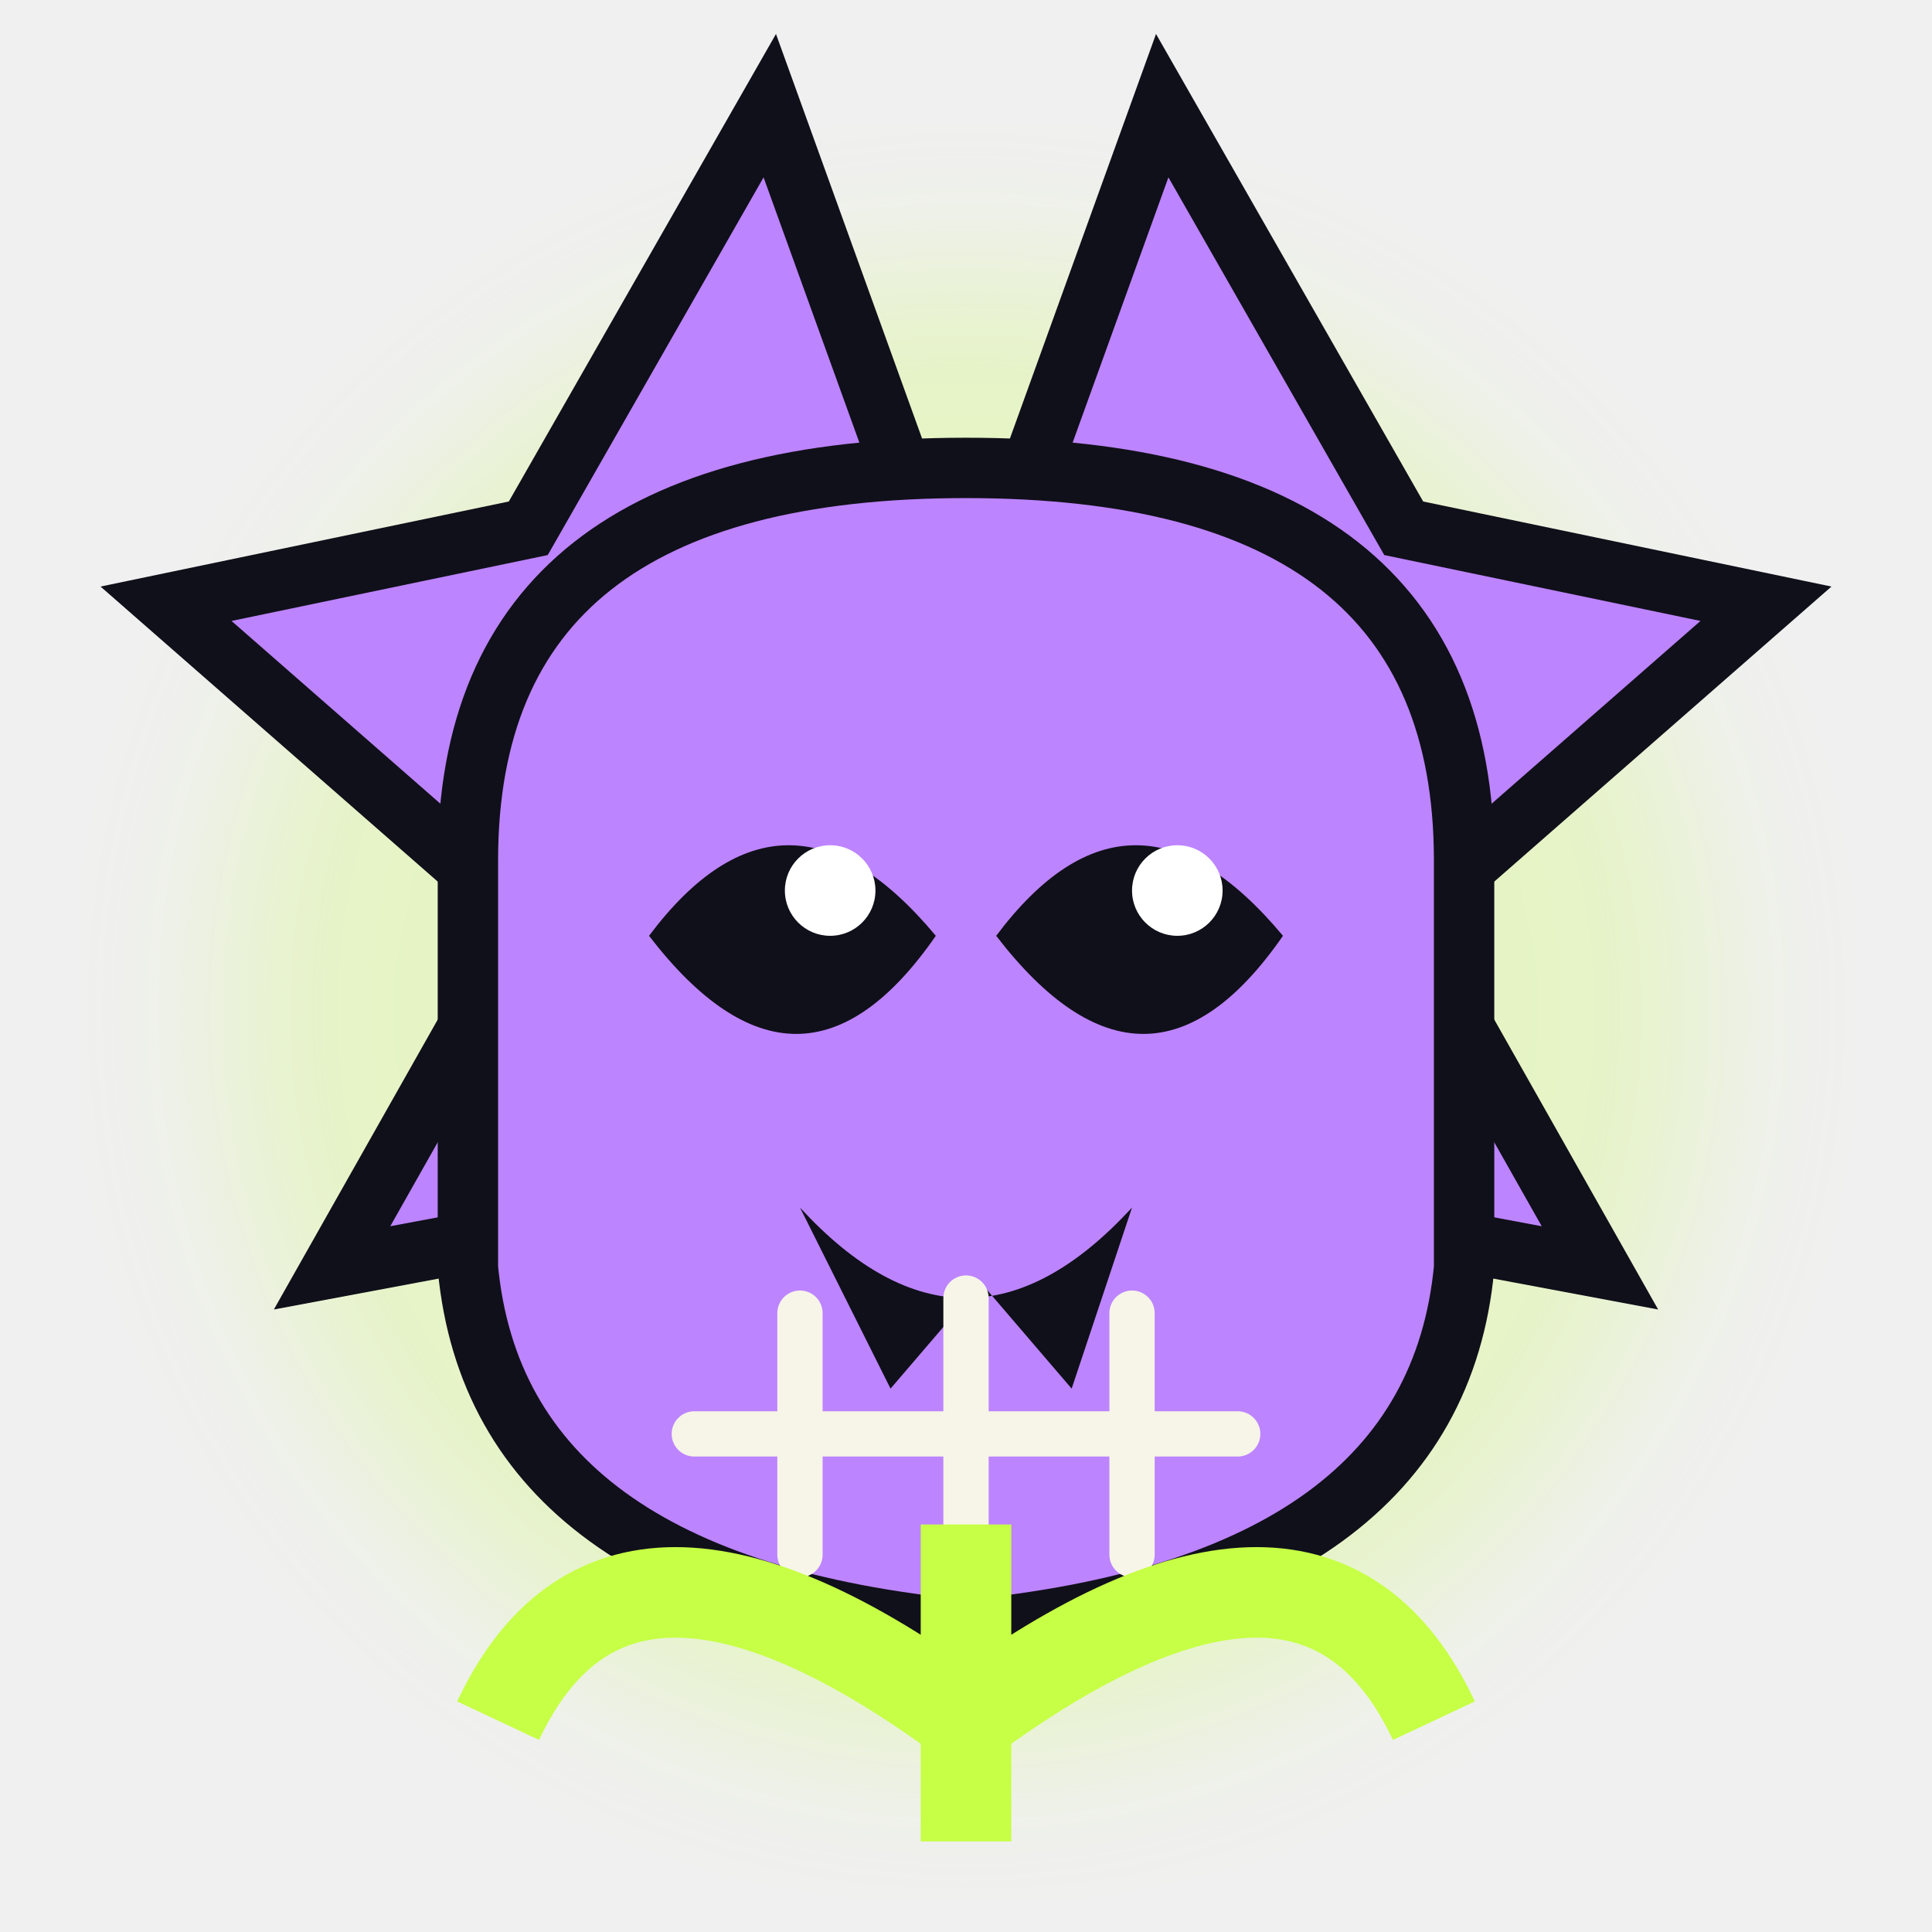
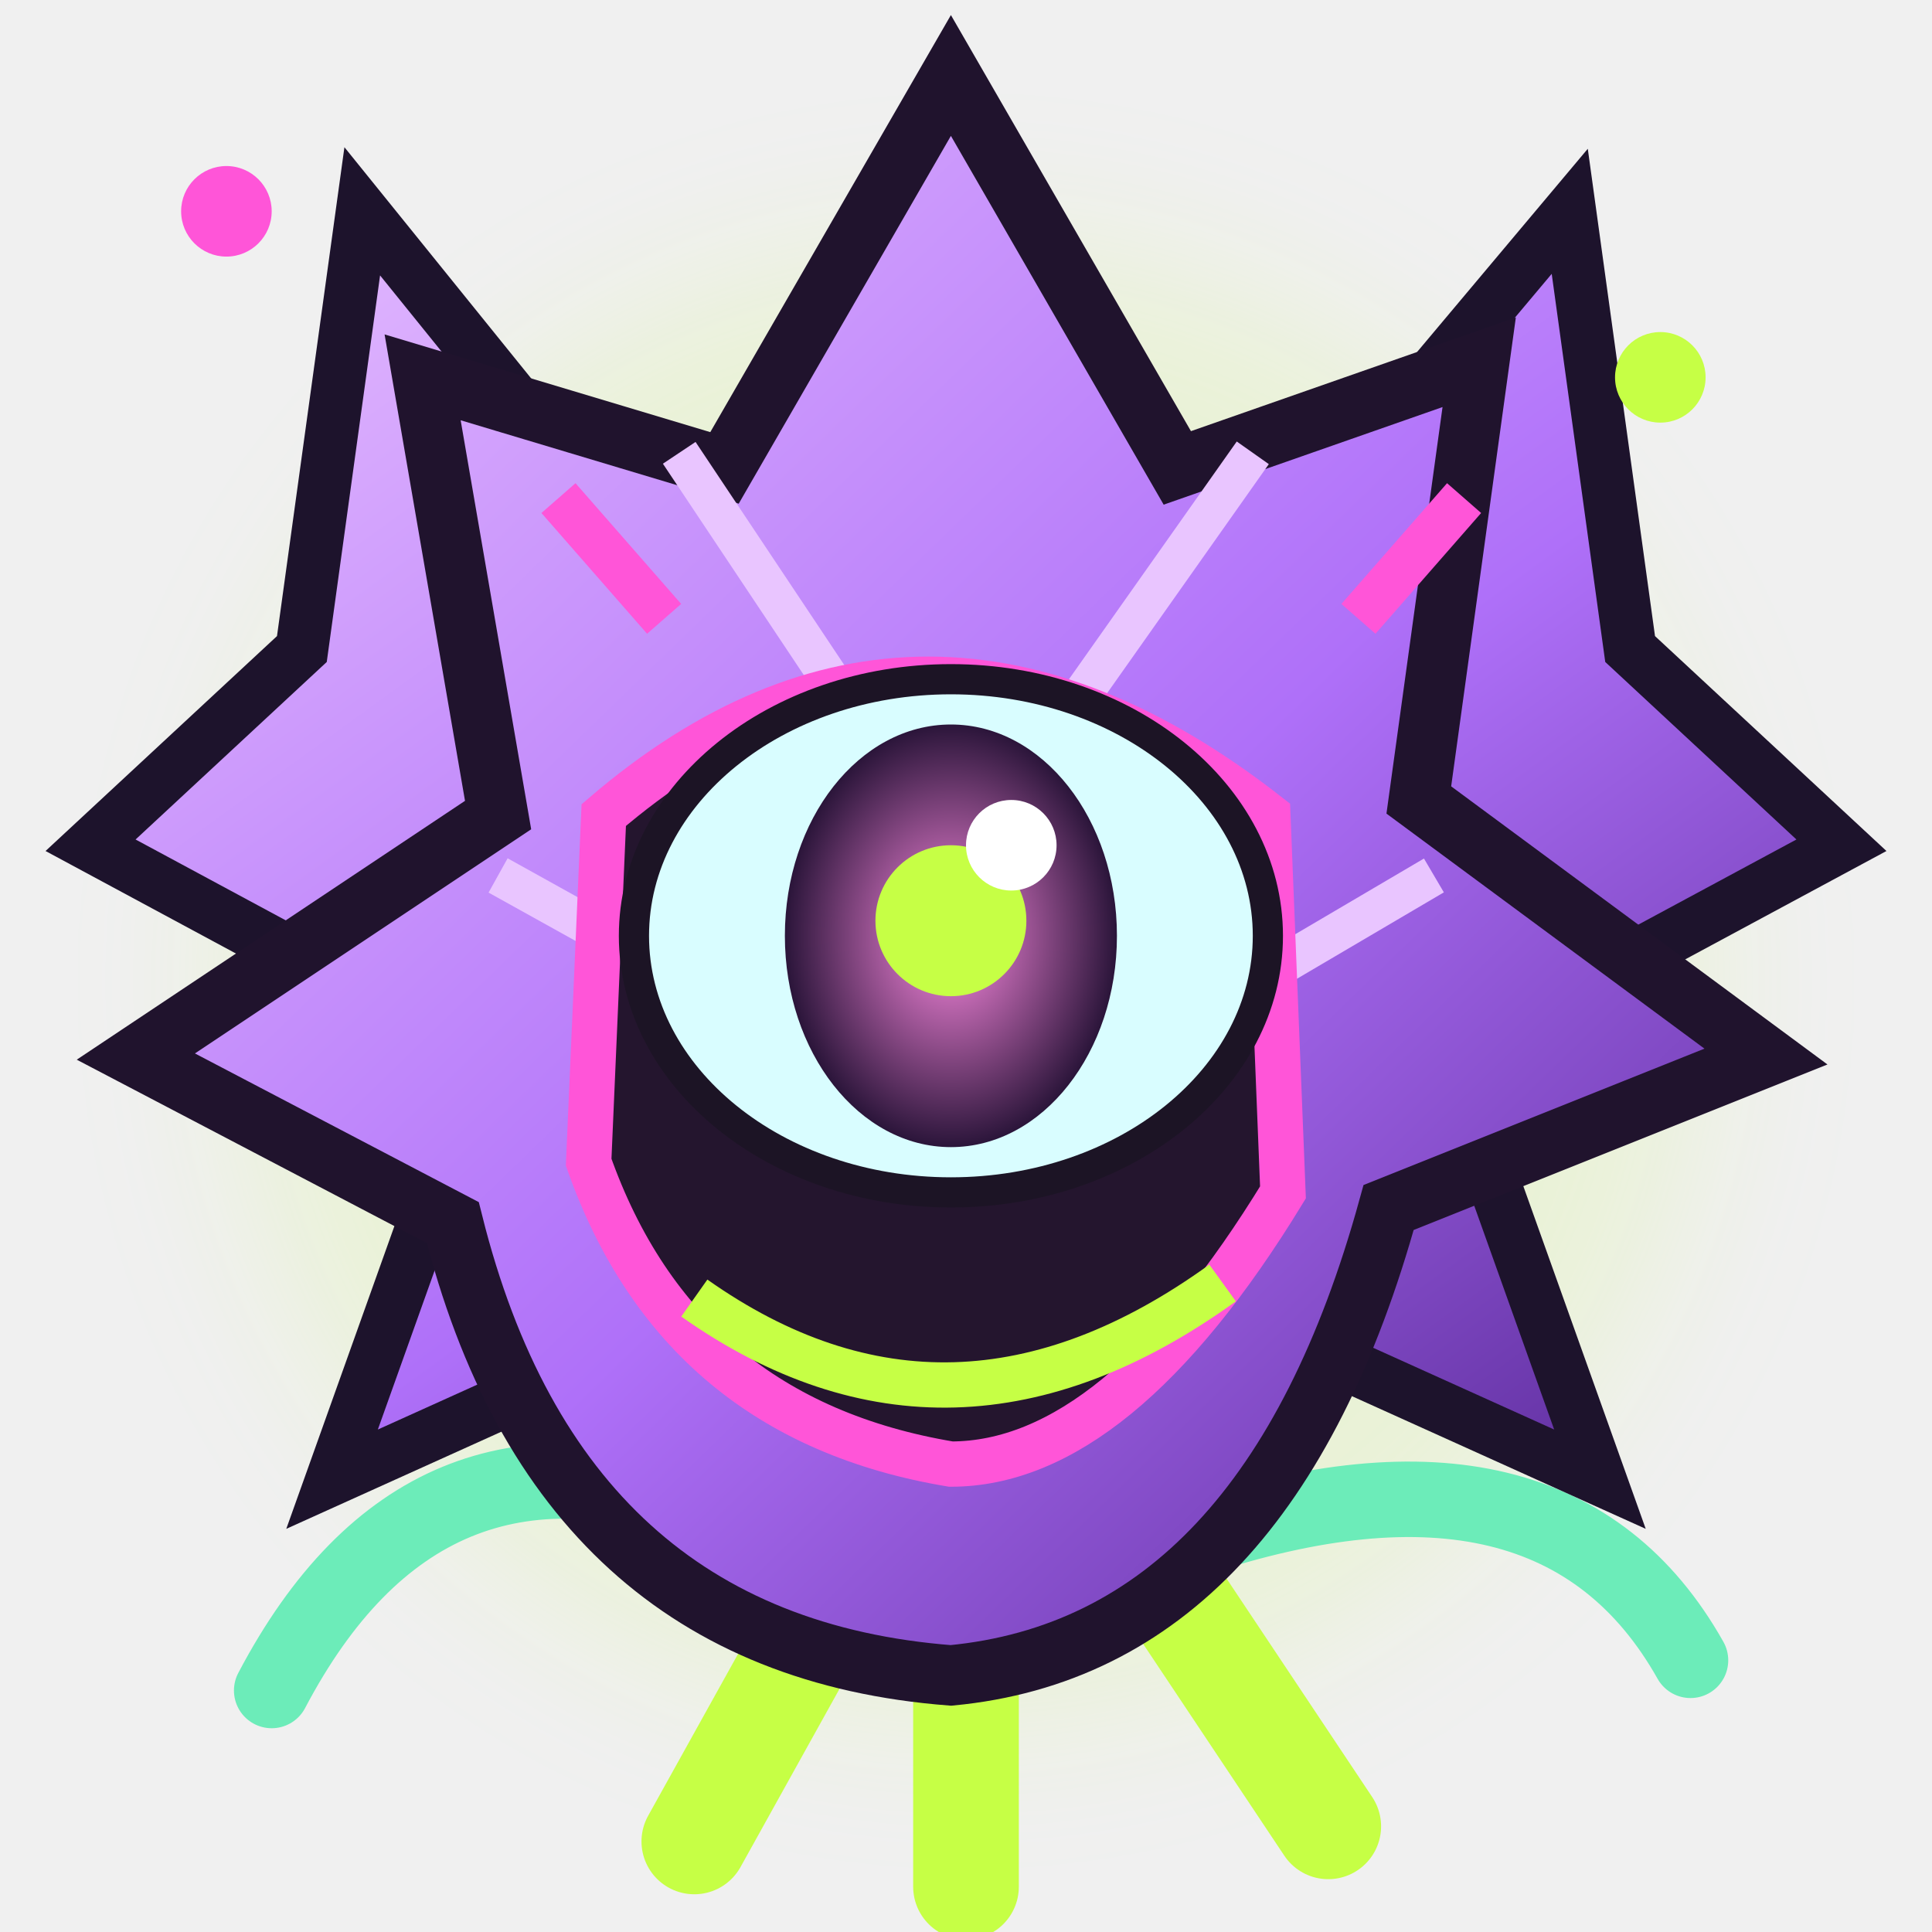
- <svg xmlns="http://www.w3.org/2000/svg" viewBox="0 0 128 128" role="img" aria-label="Voidsprout original Gravewave mascot">
+ <svg xmlns="http://www.w3.org/2000/svg" viewBox="0 0 128 128" role="img" aria-labelledby="title desc">
  <defs>
+     <linearGradient id="petals" x1="0" y1="0" x2="1" y2="1">
+       <stop stop-color="#e8c1ff" />
+       <stop offset=".55" stop-color="#af70f9" />
+       <stop offset="1" stop-color="#542592" />
+     </linearGradient>
+     <radialGradient id="core">
+       <stop stop-color="#ff8be3" />
+       <stop offset="1" stop-color="#2b153a" />
+     </radialGradient>
    <filter id="glow">
      <feGaussianBlur stdDeviation="5" />
    </filter>
  </defs>
-   <circle cx="64" cy="67" r="49" fill="#c6ff45" opacity=".25" filter="url(#glow)" />
-   <path d="M64 43 51 7 35 35 11 40 35 61 22 84 54 78M64 43 77 7 93 35 117 40 93 61 106 84 74 78" fill="#bd84ff" stroke="#10101a" stroke-width="4" />
-   <path d="M31 57Q31 31 64 31Q97 31 97 57V84Q95 105 64 108Q33 105 31 84Z" fill="#bd84ff" stroke="#10101a" stroke-width="4" />
-   <path d="M43 62q9-12 19 0-9 13-19 0m23 0q9-12 19 0-9 13-19 0" fill="#10101a" />
-   <circle cx="55" cy="59" r="3" fill="#fff" />
-   <circle cx="78" cy="59" r="3" fill="#fff" />
-   <path d="M53 80q11 12 22 0l-4 12-6-7-6 7z" fill="#10101a" />
-   <path d="M46 95h36m-29-8v16m11-17v19m11-18v16" fill="none" stroke="#f7f5e7" stroke-width="3" stroke-linecap="round" />
-   <path d="M64 101v21M64 114q-23-17-31 0M64 114q23-17 31 0" stroke="#c6ff45" stroke-width="6" fill="none" />
+   <circle cx="64" cy="65" r="49" fill="#c6ff45" opacity=".15" filter="url(#glow)" />
+   <path d="m56 104-10 18m30-19 12 18M64 103v22" stroke="#c6ff45" stroke-width="7" stroke-linecap="round" />
+   <path d="M47 100q-19-7-29 12m61-10q24-8 33 8" fill="none" stroke="#6cecb9" stroke-width="5" stroke-linecap="round" />
+   <path d="M45 40 24 14l-4 29L6 56l26 14-10 28 31-14m30-45 21-25 4 29 14 13-26 14 10 28-31-14" fill="url(#petals)" stroke="#1d132c" stroke-width="3.5" />
+   <path d="M48 31 63 5l15 26 20-7-4 29 23 17-25 10q-8 29-29 31-26-2-33-30L9 70l24-16-5-29Z" fill="url(#petals)" stroke="#20132d" stroke-width="4" />
+   <path d="m45 30 12 18m26-18-12 17M33 58l18 10m44-10-17 10" stroke="#e9c5ff" stroke-width="2.6" />
+   <path d="M40 54q21-18 44 0l1 25q-11 18-22 18Q45 94 39 77Z" fill="#24152e" stroke="#ff55d8" stroke-width="3" />
+   <ellipse cx="63" cy="62" rx="21" ry="17" fill="#d9fdff" stroke="#1c1425" stroke-width="2" />
+   <ellipse cx="63" cy="62" rx="11" ry="14" fill="url(#core)" />
+   <circle cx="63" cy="61" r="5" fill="#c6ff45" />
+   <circle cx="67" cy="56" r="3" fill="#fff" />
+   <path d="M46 86q17 12 35-1" fill="none" stroke="#c6ff45" stroke-width="3" />
+   <path d="M44 41l-7-8m53 8 7-8" stroke="#ff55d8" stroke-width="3" />
+   <circle cx="15" cy="14" r="3" fill="#ff55d8" />
+   <circle cx="110" cy="25" r="3" fill="#c6ff45" />
</svg>
